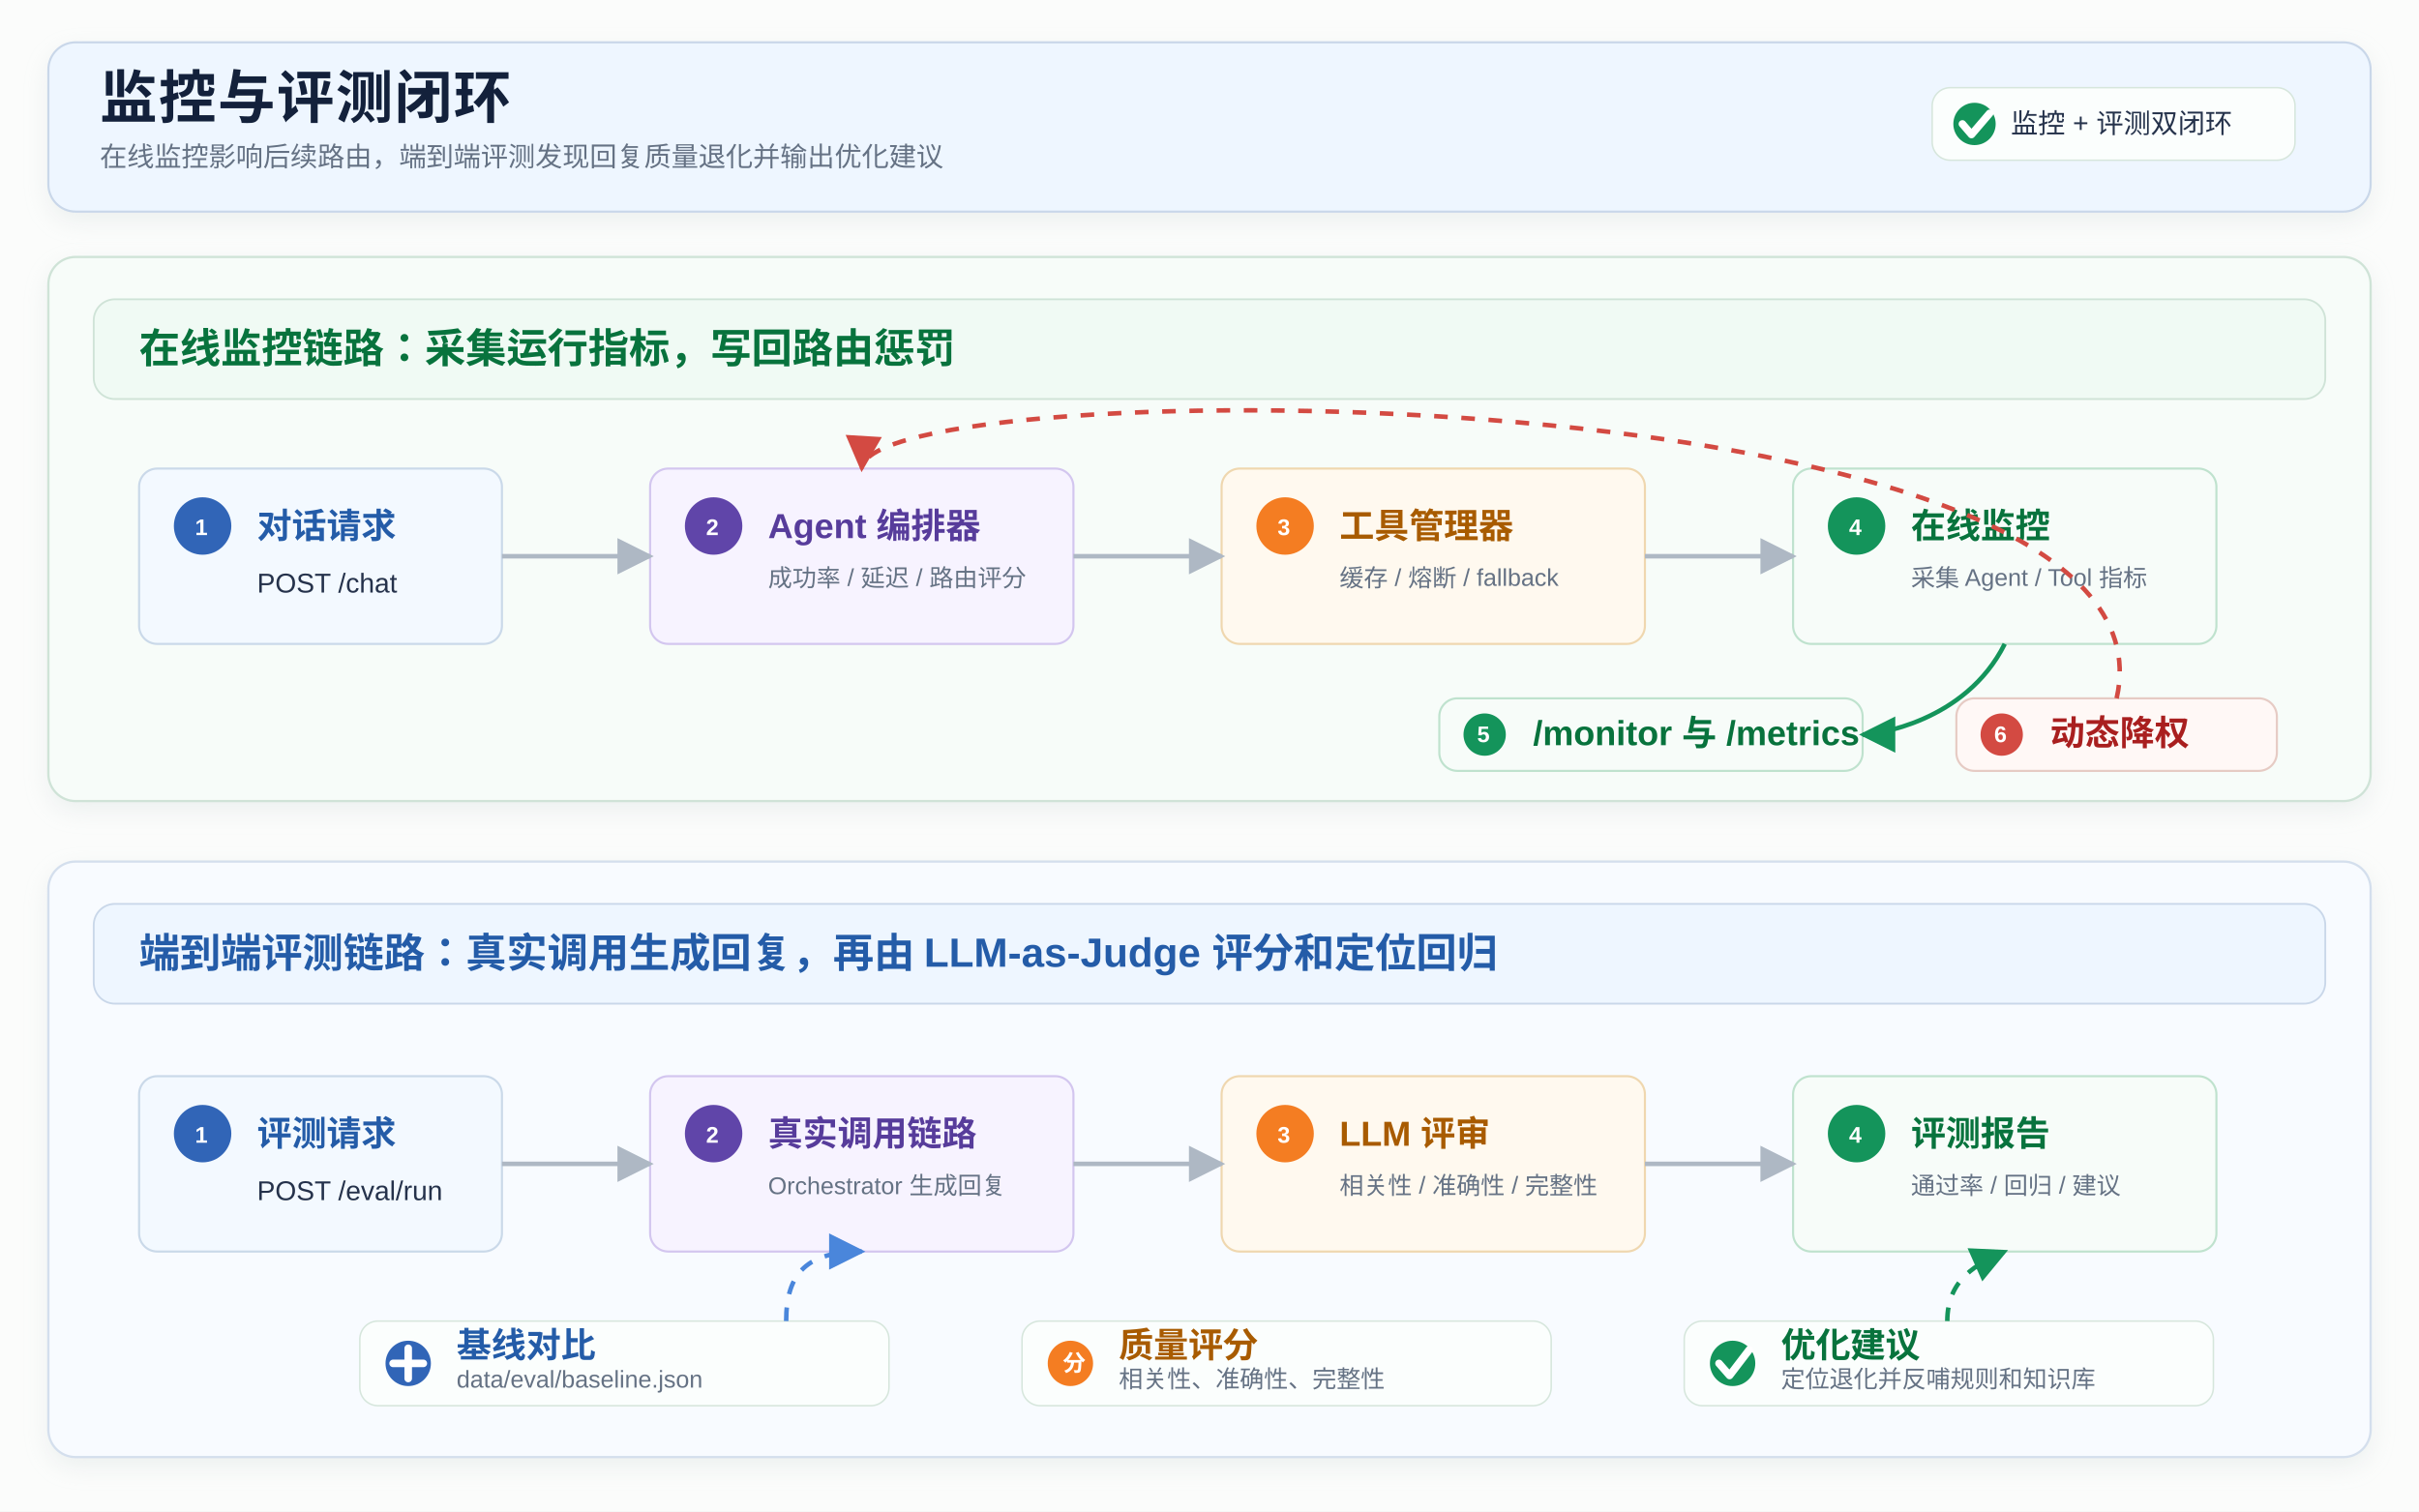
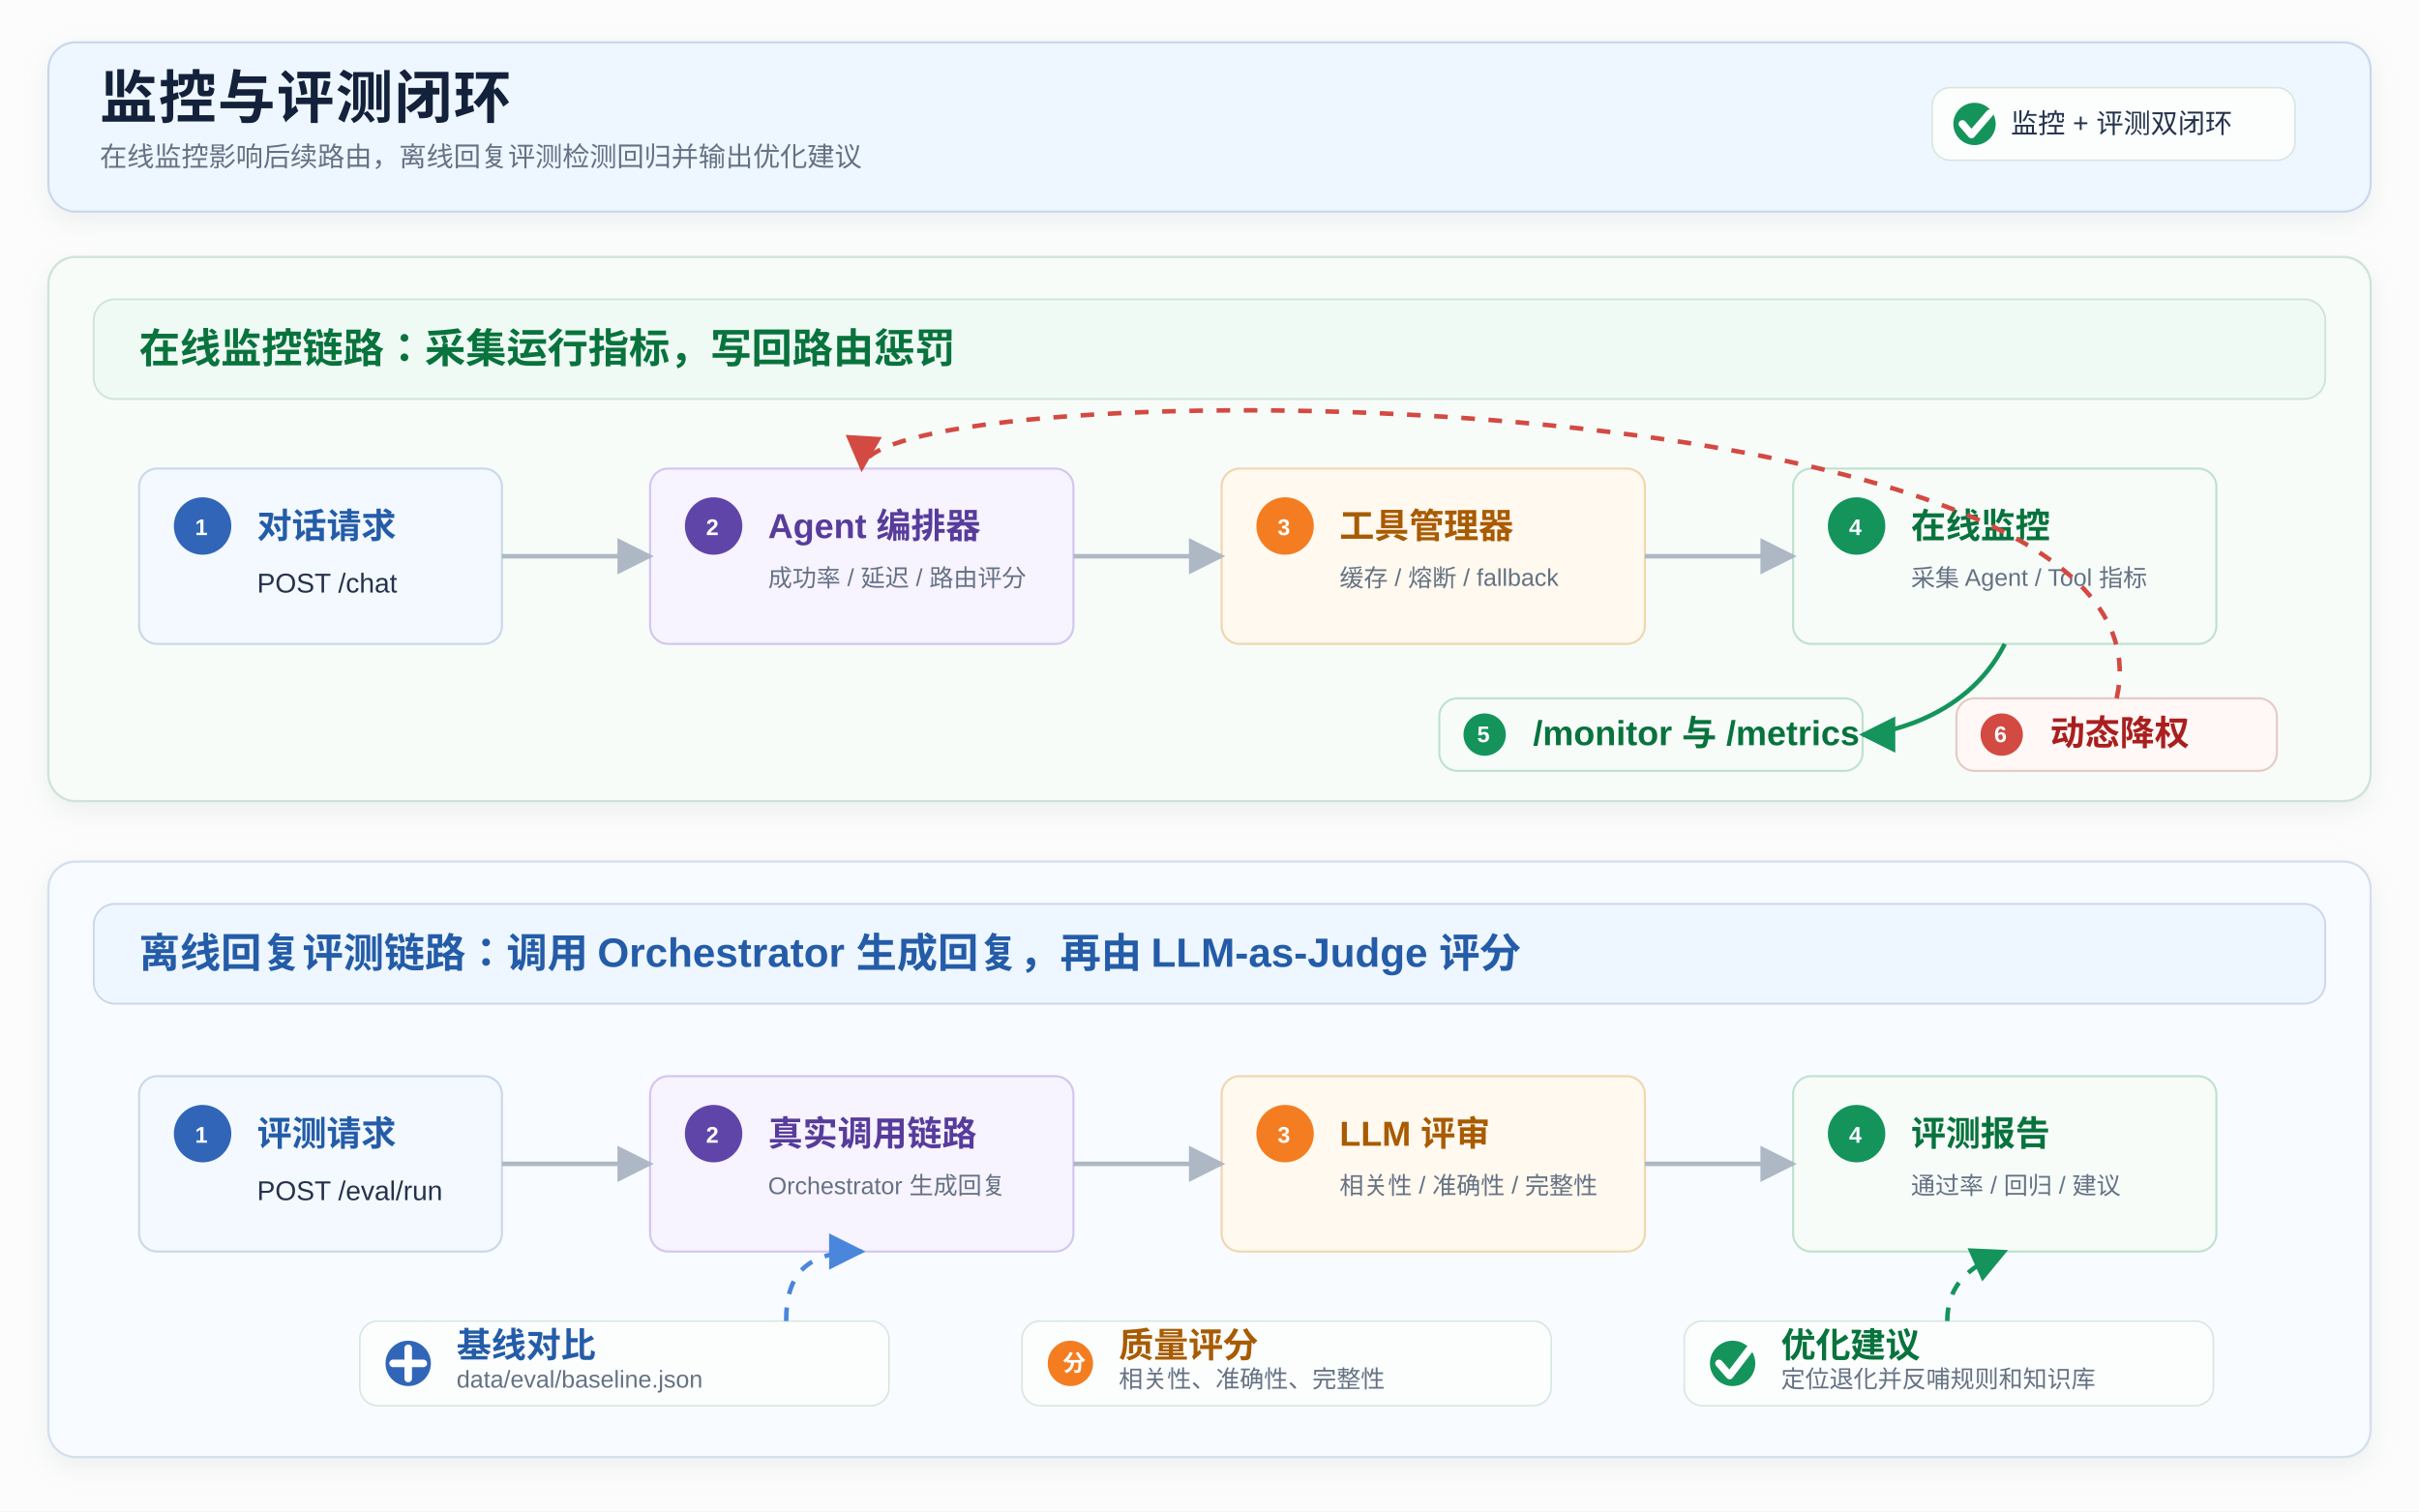
<svg xmlns="http://www.w3.org/2000/svg" width="1600" height="1000" viewBox="0 0 1600 1000">
  <defs>
    <style>
      .bg { fill: #fbfcfb; }
      .header { fill: #eef6ff; stroke: #c9d7e9; stroke-width: 1.4; }
      .panel { fill: #f7fcf9; stroke: #cfe3d7; stroke-width: 1.5; }
      .blue-panel { fill: #f8fbff; stroke: #d4dfed; stroke-width: 1.5; }
      .band { fill: #f0faf4; stroke: #cfe3d7; stroke-width: 1.2; }
      .blue-band { fill: #eef6ff; stroke: #c9d7e9; stroke-width: 1.2; }
      .card { fill: #ffffff; stroke: #d7e1df; stroke-width: 1.4; }
      .blue-card { fill: #f3f9ff; stroke: #cad9e9; }
      .green-card { fill: #f7fcf9; stroke: #bfe2ce; }
      .orange-card { fill: #fff9ef; stroke: #efd7af; }
      .purple-card { fill: #f7f3ff; stroke: #d3c6ef; }
      .red-card { fill: #fff8f6; stroke: #e6cbc4; }
      .soft-card { fill: #fbfefd; stroke: #d6e6dc; }
      .title { font: 800 38px "PingFang SC", "Microsoft YaHei", Arial, sans-serif; fill: #13213b; letter-spacing: 1px; }
      .subtitle { font: 500 18px "PingFang SC", "Microsoft YaHei", Arial, sans-serif; fill: #657284; }
      .section-title { font: 800 27px "PingFang SC", "Microsoft YaHei", Arial, sans-serif; fill: #08733d; }
      .blue-title { font: 800 27px "PingFang SC", "Microsoft YaHei", Arial, sans-serif; fill: #245ca8; }
      .label { font: 800 23px "PingFang SC", "Microsoft YaHei", Arial, sans-serif; fill: #17243d; }
      .small { font: 500 18px "PingFang SC", "Microsoft YaHei", Arial, sans-serif; fill: #25324b; }
      .muted { font: 500 16px "PingFang SC", "Microsoft YaHei", Arial, sans-serif; fill: #657284; }
      .tiny { font: 800 15px "PingFang SC", "Microsoft YaHei", Arial, sans-serif; fill: #ffffff; }
      .green-text { fill: #08733d; }
      .orange-text { fill: #a85b00; }
      .purple-text { fill: #573c9b; }
      .blue-text { fill: #245ca8; }
      .red-text { fill: #a91f1f; }
      .blue { fill: #3165b7; }
      .green { fill: #14945b; }
      .orange { fill: #f47d22; }
      .purple { fill: #6045a9; }
      .red { fill: #d34a42; }
      .line { stroke: #aeb8c4; stroke-width: 3; fill: none; marker-end: url(#arrow); }
      .green-line { stroke: #14945b; stroke-width: 3; fill: none; marker-end: url(#arrow-green); }
      .blue-line { stroke: #4a86db; stroke-width: 3; fill: none; marker-end: url(#arrow-blue); }
      .red-line { stroke: #d34a42; stroke-width: 3; fill: none; marker-end: url(#arrow-red); }
      .dashed { stroke-dasharray: 9 9; }
      .shadow { filter: url(#shadow); }
    </style>
    <filter id="shadow" x="-20%" y="-20%" width="140%" height="140%">
      <feDropShadow dx="0" dy="6" stdDeviation="8" flood-color="#d8e1df" flood-opacity="0.42" />
    </filter>
    <marker id="arrow" viewBox="0 0 10 10" refX="9" refY="5" markerWidth="8" markerHeight="8" orient="auto">
      <path d="M 0 0 L 10 5 L 0 10 z" fill="#aeb8c4" />
    </marker>
    <marker id="arrow-green" viewBox="0 0 10 10" refX="9" refY="5" markerWidth="8" markerHeight="8" orient="auto">
      <path d="M 0 0 L 10 5 L 0 10 z" fill="#14945b" />
    </marker>
    <marker id="arrow-blue" viewBox="0 0 10 10" refX="9" refY="5" markerWidth="8" markerHeight="8" orient="auto">
      <path d="M 0 0 L 10 5 L 0 10 z" fill="#4a86db" />
    </marker>
    <marker id="arrow-red" viewBox="0 0 10 10" refX="9" refY="5" markerWidth="8" markerHeight="8" orient="auto">
      <path d="M 0 0 L 10 5 L 0 10 z" fill="#d34a42" />
    </marker>
  </defs>
  <rect class="bg" width="1600" height="1000" />
  <rect class="header shadow" x="32" y="28" width="1536" height="112" rx="18" />
  <text class="title" x="66" y="78">监控与评测闭环</text>
-   <text class="subtitle" x="66" y="110">在线监控影响后续路由，端到端评测发现回复质量退化并输出优化建议</text>
+   <text class="subtitle" x="66" y="110">在线监控影响后续路由，离线回复评测检测回归并输出优化建议</text>
  <g transform="translate(1278,58)">
    <rect class="soft-card" width="240" height="48" rx="12" />
    <circle class="green" cx="28" cy="24" r="14" />
    <path d="M20 24 L26 31 L38 17" stroke="#fff" stroke-width="5" fill="none" stroke-linecap="round" stroke-linejoin="round" />
    <text class="small" x="52" y="30">监控 + 评测双闭环</text>
  </g>
  <rect class="panel shadow" x="32" y="170" width="1536" height="360" rx="18" />
  <rect class="band" x="62" y="198" width="1476" height="66" rx="14" />
  <text class="section-title" x="92" y="240">在线监控链路：采集运行指标，写回路由惩罚</text>
  <g transform="translate(92,310)">
    <rect class="card blue-card" width="240" height="116" rx="12" />
    <circle class="blue" cx="42" cy="38" r="19" />
    <text class="tiny" x="37" y="44">1</text>
    <text class="label blue-text" x="78" y="46">对话请求</text>
    <text class="small" x="78" y="82">POST /chat</text>
  </g>
  <g transform="translate(430,310)">
    <rect class="card purple-card" width="280" height="116" rx="12" />
    <circle class="purple" cx="42" cy="38" r="19" />
    <text class="tiny" x="37" y="44">2</text>
    <text class="label purple-text" x="78" y="46">Agent 编排器</text>
    <text class="muted" x="78" y="78">成功率 / 延迟 / 路由评分</text>
  </g>
  <g transform="translate(808,310)">
    <rect class="card orange-card" width="280" height="116" rx="12" />
    <circle class="orange" cx="42" cy="38" r="19" />
    <text class="tiny" x="37" y="44">3</text>
    <text class="label orange-text" x="78" y="46">工具管理器</text>
    <text class="muted" x="78" y="78">缓存 / 熔断 / fallback</text>
  </g>
  <g transform="translate(1186,310)">
    <rect class="card green-card" width="280" height="116" rx="12" />
    <circle class="green" cx="42" cy="38" r="19" />
    <text class="tiny" x="37" y="44">4</text>
    <text class="label green-text" x="78" y="46">在线监控</text>
    <text class="muted" x="78" y="78">采集 Agent / Tool 指标</text>
  </g>
  <path class="line" d="M332 368 L430 368" />
  <path class="line" d="M710 368 L808 368" />
  <path class="line" d="M1088 368 L1186 368" />
  <g transform="translate(952,462)">
    <rect class="card green-card" width="280" height="48" rx="12" />
    <circle class="green" cx="30" cy="24" r="14" />
    <text class="tiny" x="25" y="29">5</text>
    <text class="label green-text" x="62" y="31">/monitor 与 /metrics</text>
  </g>
  <path class="green-line" d="M1326 426 C1300 478 1240 486 1232 486" />
  <g transform="translate(1294,462)">
    <rect class="card red-card" width="212" height="48" rx="12" />
    <circle class="red" cx="30" cy="24" r="14" />
    <text class="tiny" x="25" y="29">6</text>
    <text class="label red-text" x="62" y="31">动态降权</text>
  </g>
  <path class="red-line dashed" d="M1400 462 C1450 244 574 244 570 310" />
  <rect class="blue-panel shadow" x="32" y="570" width="1536" height="394" rx="18" />
  <rect class="blue-band" x="62" y="598" width="1476" height="66" rx="14" />
-   <text class="blue-title" x="92" y="640">端到端评测链路：真实调用生成回复，再由 LLM-as-Judge 评分和定位回归</text>
+   <text class="blue-title" x="92" y="640">离线回复评测链路：调用 Orchestrator 生成回复，再由 LLM-as-Judge 评分</text>
  <g transform="translate(92,712)">
    <rect class="card blue-card" width="240" height="116" rx="12" />
    <circle class="blue" cx="42" cy="38" r="19" />
    <text class="tiny" x="37" y="44">1</text>
    <text class="label blue-text" x="78" y="46">评测请求</text>
    <text class="small" x="78" y="82">POST /eval/run</text>
  </g>
  <g transform="translate(430,712)">
    <rect class="card purple-card" width="280" height="116" rx="12" />
    <circle class="purple" cx="42" cy="38" r="19" />
    <text class="tiny" x="37" y="44">2</text>
    <text class="label purple-text" x="78" y="46">真实调用链路</text>
    <text class="muted" x="78" y="78">Orchestrator 生成回复</text>
  </g>
  <g transform="translate(808,712)">
    <rect class="card orange-card" width="280" height="116" rx="12" />
    <circle class="orange" cx="42" cy="38" r="19" />
    <text class="tiny" x="37" y="44">3</text>
    <text class="label orange-text" x="78" y="46">LLM 评审</text>
    <text class="muted" x="78" y="78">相关性 / 准确性 / 完整性</text>
  </g>
  <g transform="translate(1186,712)">
    <rect class="card green-card" width="280" height="116" rx="12" />
    <circle class="green" cx="42" cy="38" r="19" />
    <text class="tiny" x="37" y="44">4</text>
    <text class="label green-text" x="78" y="46">评测报告</text>
    <text class="muted" x="78" y="78">通过率 / 回归 / 建议</text>
  </g>
  <path class="line" d="M332 770 L430 770" />
  <path class="line" d="M710 770 L808 770" />
  <path class="line" d="M1088 770 L1186 770" />
  <g transform="translate(238,874)">
    <rect class="soft-card" width="350" height="56" rx="12" />
    <circle class="blue" cx="32" cy="28" r="15" />
    <path d="M22 28 h20 M32 18 v20" stroke="#fff" stroke-width="5" stroke-linecap="round" />
    <text class="label blue-text" x="64" y="24">基线对比</text>
    <text class="muted" x="64" y="44">data/eval/baseline.json</text>
  </g>
  <g transform="translate(676,874)">
    <rect class="soft-card" width="350" height="56" rx="12" />
    <circle class="orange" cx="32" cy="28" r="15" />
    <text class="tiny" x="27" y="33">分</text>
    <text class="label orange-text" x="64" y="24">质量评分</text>
    <text class="muted" x="64" y="44">相关性、准确性、完整性</text>
  </g>
  <g transform="translate(1114,874)">
    <rect class="soft-card" width="350" height="56" rx="12" />
    <circle class="green" cx="32" cy="28" r="15" />
    <path d="M23 28 L30 36 L43 19" stroke="#fff" stroke-width="5" fill="none" stroke-linecap="round" stroke-linejoin="round" />
    <text class="label green-text" x="64" y="24">优化建议</text>
    <text class="muted" x="64" y="44">定位退化并反哺规则和知识库</text>
  </g>
  <path class="blue-line dashed" d="M520 874 C520 842 534 828 570 828" />
  <path class="green-line dashed" d="M1288 874 C1288 846 1308 836 1326 828" />
</svg>
